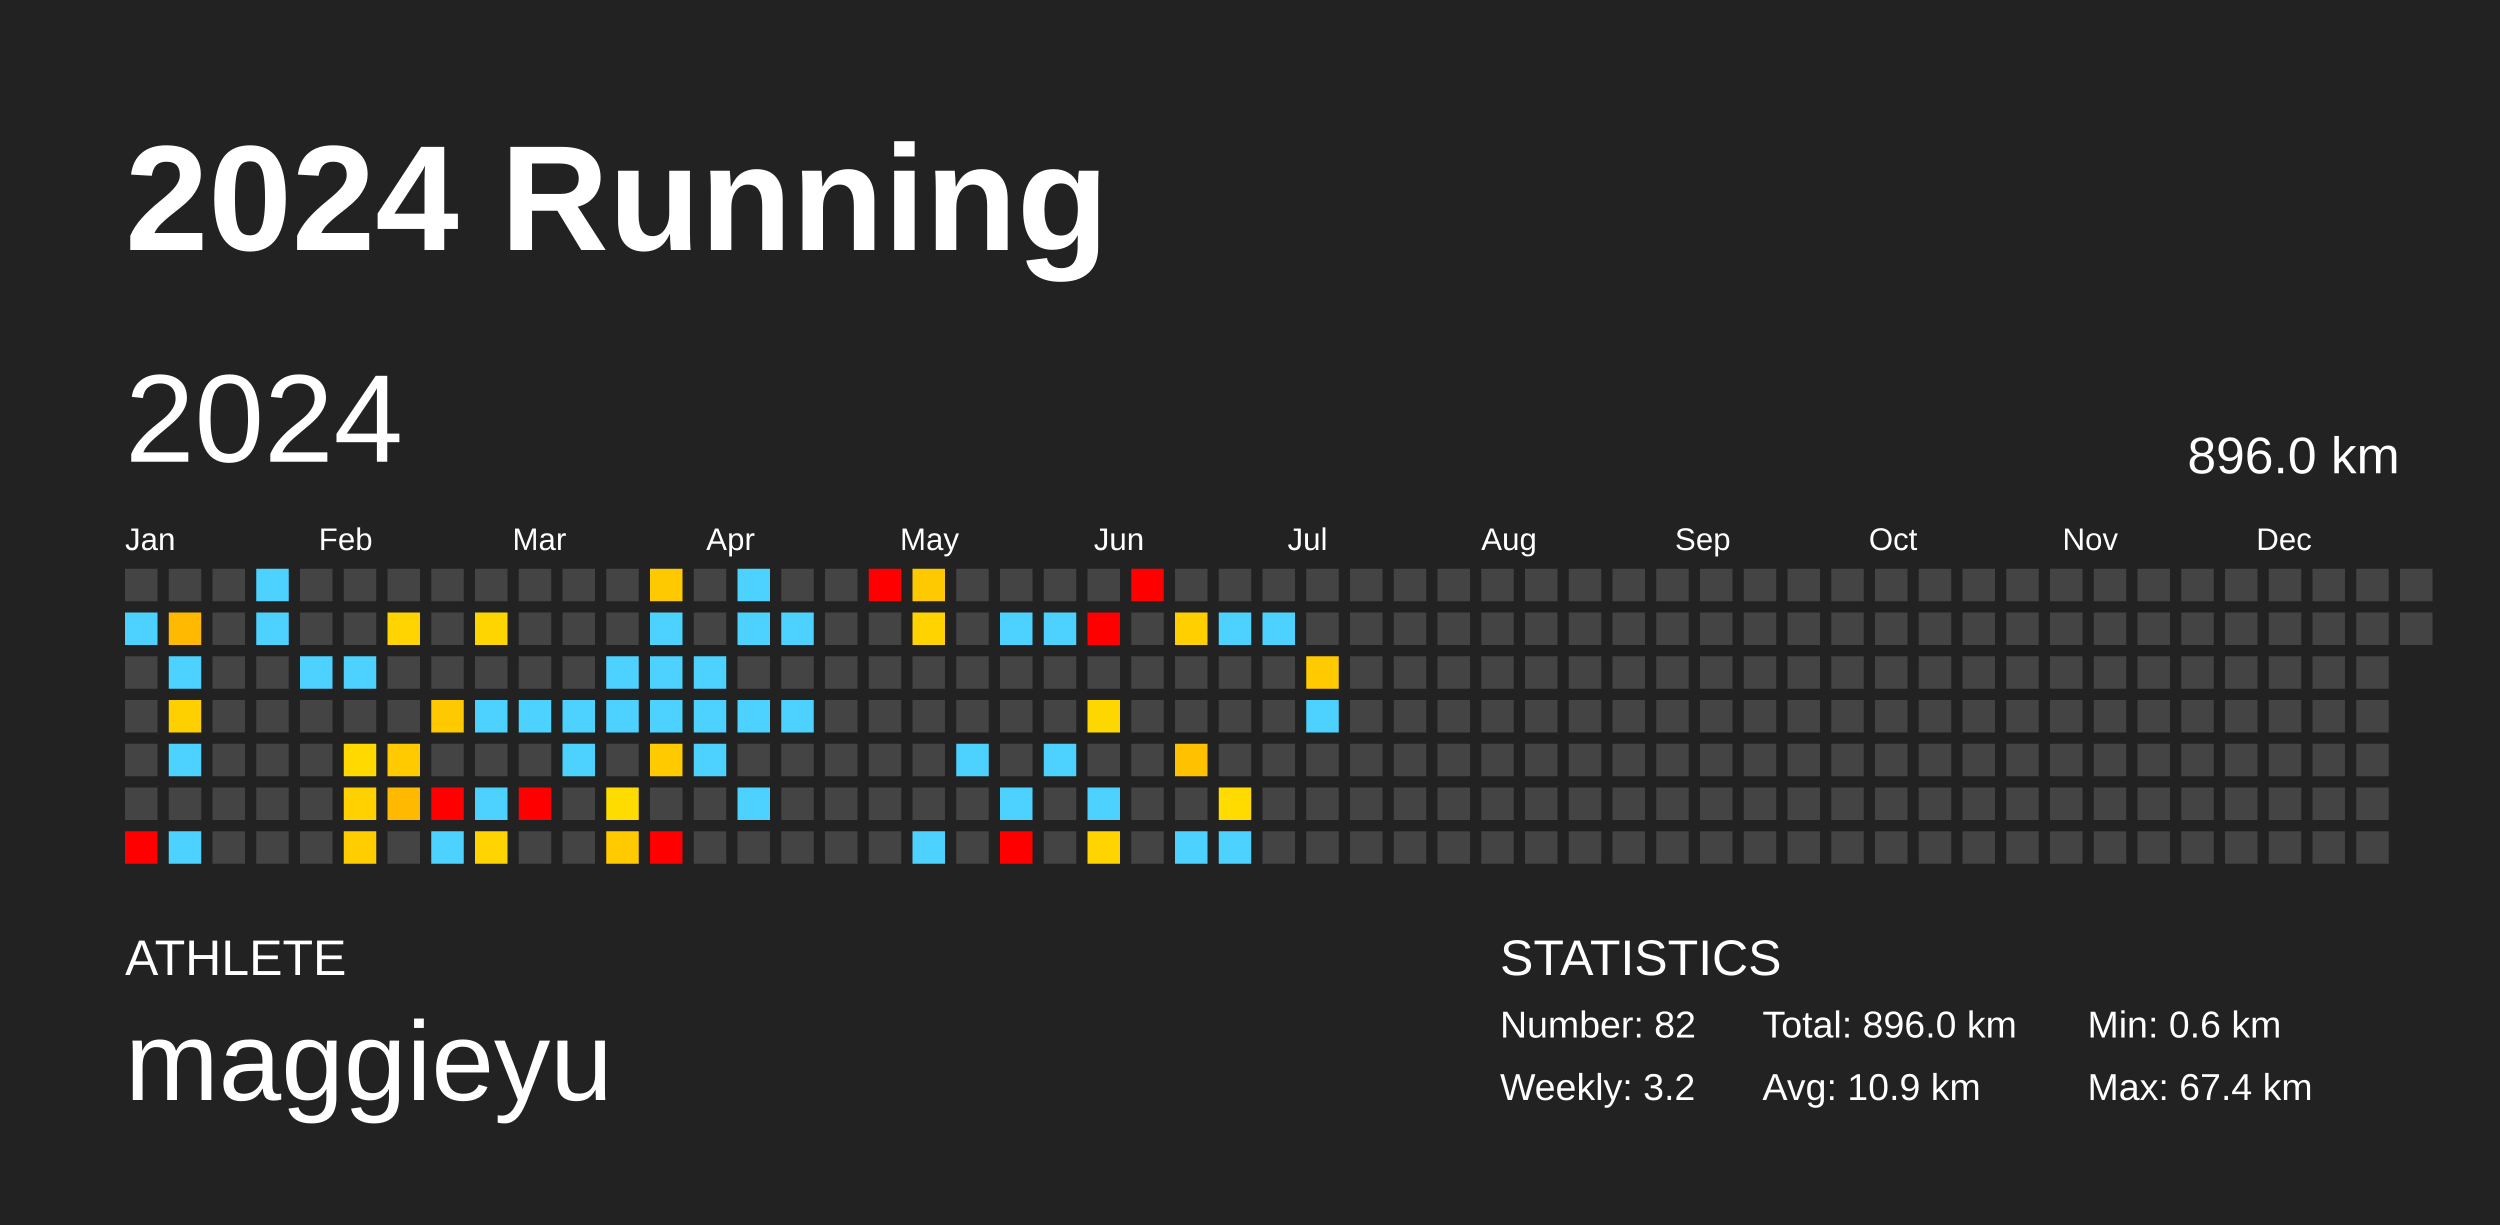
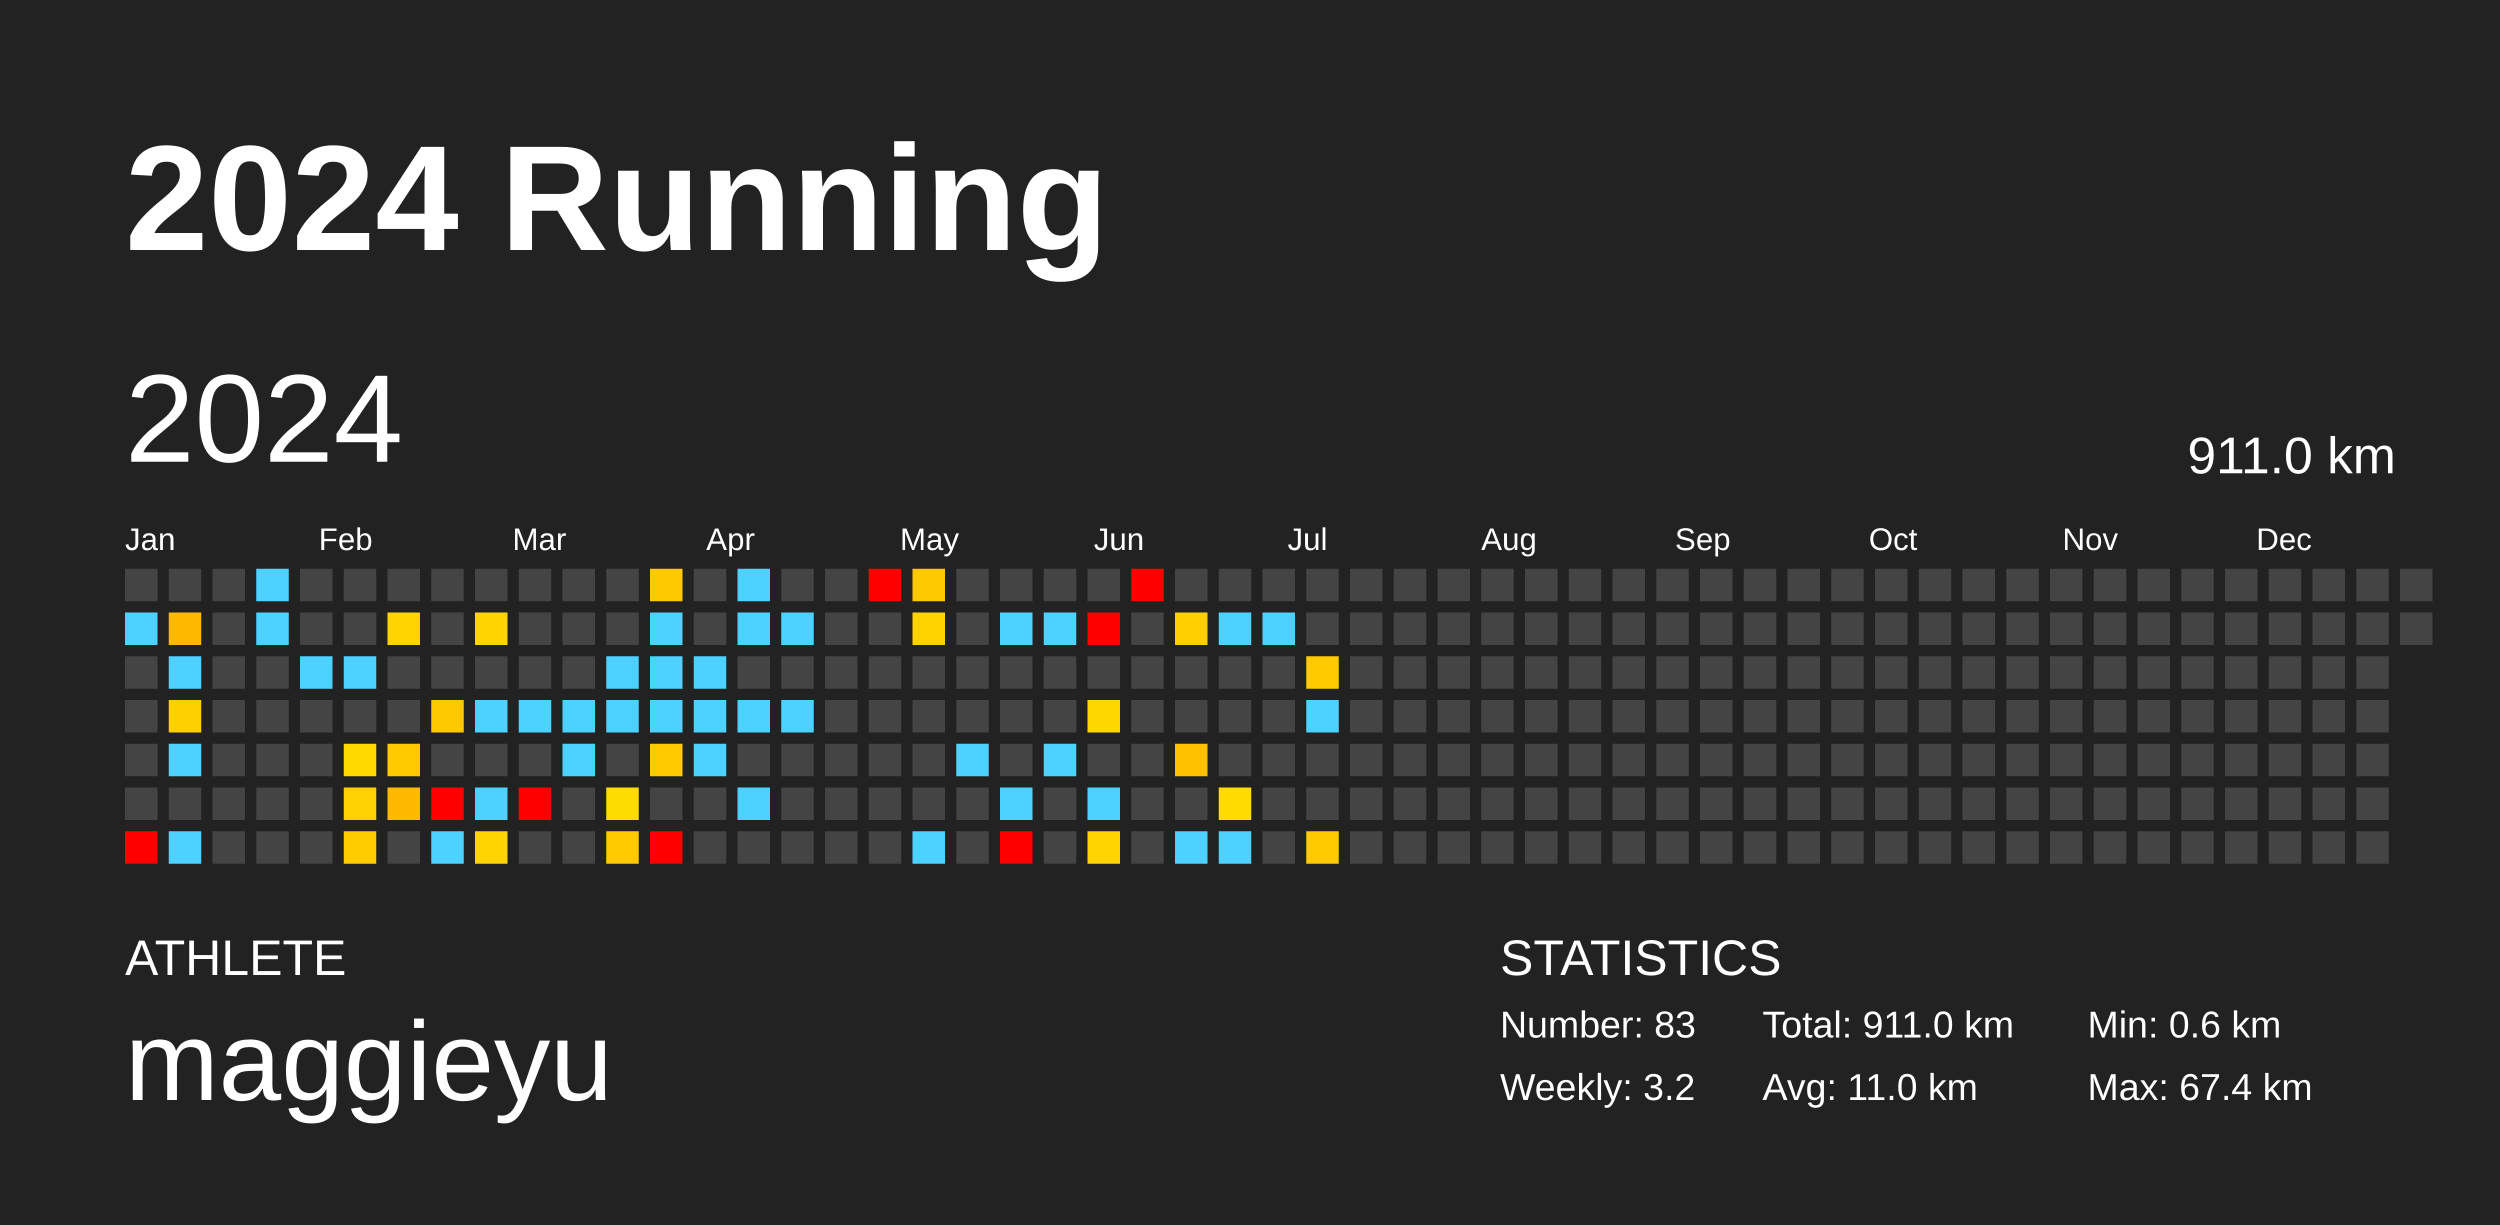
<svg xmlns="http://www.w3.org/2000/svg" baseProfile="full" height="98mm" version="1.1" viewBox="0,0,200,98" width="200mm">
  <defs />
  <rect fill="#222222" height="98" width="200" x="0" y="0" />
  <text fill="#FFFFFF" style="font-size:12px; font-family:Arial; font-weight:bold;" x="10" y="20">2024 Running</text>
  <text fill="#FFFFFF" style="font-size:4px; font-family:Arial" x="10" y="78">ATHLETE</text>
  <text fill="#FFFFFF" style="font-size:9px; font-family:Arial" x="10" y="88">maggieyu</text>
  <text fill="#FFFFFF" style="font-size:4px; font-family:Arial" x="120" y="78">STATISTICS</text>
-   <text fill="#FFFFFF" style="font-size:3px; font-family:Arial" x="120" y="83">Number: 82</text>
+   <text fill="#FFFFFF" style="font-size:3px; font-family:Arial" x="120" y="83">Number: 83</text>
  <text fill="#FFFFFF" style="font-size:3px; font-family:Arial" x="120" y="88">Weekly: 3.2</text>
-   <text fill="#FFFFFF" style="font-size:3px; font-family:Arial" x="141" y="83">Total: 896.0 km</text>
-   <text fill="#FFFFFF" style="font-size:3px; font-family:Arial" x="141" y="88">Avg: 10.9 km</text>
+   <text fill="#FFFFFF" style="font-size:3px; font-family:Arial" x="141" y="83">Total: 911.0 km</text>
+   <text fill="#FFFFFF" style="font-size:3px; font-family:Arial" x="141" y="88">Avg: 11.0 km</text>
  <text fill="#FFFFFF" style="font-size:3px; font-family:Arial" x="167" y="83">Min: 0.6 km</text>
  <text fill="#FFFFFF" style="font-size:3px; font-family:Arial" x="167" y="88">Max: 67.4 km</text>
  <text dominant-baseline="hanging" fill="#FFFFFF" style="font-size:10.0px; font-family:Arial;" x="10" y="30">2024</text>
-   <text dominant-baseline="hanging" fill="#FFFFFF" style="font-size:4.125px; font-family:Arial;" x="175" y="35">896.0 km</text>
+   <text dominant-baseline="hanging" fill="#FFFFFF" style="font-size:4.125px; font-family:Arial;" x="175" y="35">911.0 km</text>
  <text fill="#FFFFFF" style="font-size:2.5px; font-family:Arial" x="10.0" y="44">Jan</text>
  <text fill="#FFFFFF" style="font-size:2.5px; font-family:Arial" x="25.5" y="44">Feb</text>
  <text fill="#FFFFFF" style="font-size:2.5px; font-family:Arial" x="41.0" y="44">Mar</text>
  <text fill="#FFFFFF" style="font-size:2.5px; font-family:Arial" x="56.5" y="44">Apr</text>
  <text fill="#FFFFFF" style="font-size:2.5px; font-family:Arial" x="72.0" y="44">May</text>
  <text fill="#FFFFFF" style="font-size:2.5px; font-family:Arial" x="87.5" y="44">Jun</text>
  <text fill="#FFFFFF" style="font-size:2.5px; font-family:Arial" x="103.0" y="44">Jul</text>
  <text fill="#FFFFFF" style="font-size:2.5px; font-family:Arial" x="118.5" y="44">Aug</text>
  <text fill="#FFFFFF" style="font-size:2.5px; font-family:Arial" x="134.0" y="44">Sep</text>
  <text fill="#FFFFFF" style="font-size:2.5px; font-family:Arial" x="149.5" y="44">Oct</text>
  <text fill="#FFFFFF" style="font-size:2.5px; font-family:Arial" x="165.0" y="44">Nov</text>
  <text fill="#FFFFFF" style="font-size:2.5px; font-family:Arial" x="180.5" y="44">Dec</text>
  <rect fill="#444444" height="2.6" width="2.6" x="10.0" y="45.5" />
  <rect fill="#4dd2ff" height="2.6" width="2.6" x="10.0" y="49.0" />
  <rect fill="#444444" height="2.6" width="2.6" x="10.0" y="52.5" />
  <rect fill="#444444" height="2.6" width="2.6" x="10.0" y="56.0" />
  <rect fill="#444444" height="2.6" width="2.6" x="10.0" y="59.5" />
  <rect fill="#444444" height="2.6" width="2.6" x="10.0" y="63.0" />
  <rect fill="red" height="2.6" width="2.6" x="10.0" y="66.5" />
  <rect fill="#444444" height="2.6" width="2.6" x="13.5" y="45.5" />
  <rect fill="#ffb900" height="2.6" width="2.6" x="13.5" y="49.0" />
  <rect fill="#4dd2ff" height="2.6" width="2.6" x="13.5" y="52.5" />
  <rect fill="#ffd000" height="2.6" width="2.6" x="13.5" y="56.0" />
  <rect fill="#4dd2ff" height="2.6" width="2.6" x="13.5" y="59.5" />
  <rect fill="#444444" height="2.6" width="2.6" x="13.5" y="63.0" />
  <rect fill="#4dd2ff" height="2.6" width="2.6" x="13.5" y="66.5" />
  <rect fill="#444444" height="2.6" width="2.6" x="17.0" y="45.5" />
  <rect fill="#444444" height="2.6" width="2.6" x="17.0" y="49.0" />
  <rect fill="#444444" height="2.6" width="2.6" x="17.0" y="52.5" />
  <rect fill="#444444" height="2.6" width="2.6" x="17.0" y="56.0" />
  <rect fill="#444444" height="2.6" width="2.6" x="17.0" y="59.5" />
  <rect fill="#444444" height="2.6" width="2.6" x="17.0" y="63.0" />
  <rect fill="#444444" height="2.6" width="2.6" x="17.0" y="66.5" />
  <rect fill="#4dd2ff" height="2.6" width="2.6" x="20.5" y="45.5" />
  <rect fill="#4dd2ff" height="2.6" width="2.6" x="20.5" y="49.0" />
  <rect fill="#444444" height="2.6" width="2.6" x="20.5" y="52.5" />
  <rect fill="#444444" height="2.6" width="2.6" x="20.5" y="56.0" />
  <rect fill="#444444" height="2.6" width="2.6" x="20.5" y="59.5" />
  <rect fill="#444444" height="2.6" width="2.6" x="20.5" y="63.0" />
  <rect fill="#444444" height="2.6" width="2.6" x="20.5" y="66.5" />
  <rect fill="#444444" height="2.6" width="2.6" x="24.0" y="45.5" />
  <rect fill="#444444" height="2.6" width="2.6" x="24.0" y="49.0" />
  <rect fill="#4dd2ff" height="2.6" width="2.6" x="24.0" y="52.5" />
  <rect fill="#444444" height="2.6" width="2.6" x="24.0" y="56.0" />
  <rect fill="#444444" height="2.6" width="2.6" x="24.0" y="59.5" />
  <rect fill="#444444" height="2.6" width="2.6" x="24.0" y="63.0" />
  <rect fill="#444444" height="2.6" width="2.6" x="24.0" y="66.5" />
  <rect fill="#444444" height="2.6" width="2.6" x="27.5" y="45.5" />
  <rect fill="#444444" height="2.6" width="2.6" x="27.5" y="49.0" />
  <rect fill="#4dd2ff" height="2.6" width="2.6" x="27.5" y="52.5" />
  <rect fill="#444444" height="2.6" width="2.6" x="27.5" y="56.0" />
  <rect fill="#ffd900" height="2.6" width="2.6" x="27.5" y="59.5" />
  <rect fill="#ffd100" height="2.6" width="2.6" x="27.5" y="63.0" />
  <rect fill="#ffcd00" height="2.6" width="2.6" x="27.5" y="66.5" />
  <rect fill="#444444" height="2.6" width="2.6" x="31.0" y="45.5" />
  <rect fill="#ffd400" height="2.6" width="2.6" x="31.0" y="49.0" />
  <rect fill="#444444" height="2.6" width="2.6" x="31.0" y="52.5" />
  <rect fill="#444444" height="2.6" width="2.6" x="31.0" y="56.0" />
  <rect fill="#ffca00" height="2.6" width="2.6" x="31.0" y="59.5" />
  <rect fill="#ffba00" height="2.6" width="2.6" x="31.0" y="63.0" />
  <rect fill="#444444" height="2.6" width="2.6" x="31.0" y="66.5" />
  <rect fill="#444444" height="2.6" width="2.6" x="34.5" y="45.5" />
  <rect fill="#444444" height="2.6" width="2.6" x="34.5" y="49.0" />
  <rect fill="#444444" height="2.6" width="2.6" x="34.5" y="52.5" />
  <rect fill="#ffc900" height="2.6" width="2.6" x="34.5" y="56.0" />
  <rect fill="#444444" height="2.6" width="2.6" x="34.5" y="59.5" />
  <rect fill="red" height="2.6" width="2.6" x="34.5" y="63.0" />
  <rect fill="#4dd2ff" height="2.6" width="2.6" x="34.5" y="66.5" />
  <rect fill="#444444" height="2.6" width="2.6" x="38.0" y="45.5" />
  <rect fill="#ffd500" height="2.6" width="2.6" x="38.0" y="49.0" />
  <rect fill="#444444" height="2.6" width="2.6" x="38.0" y="52.5" />
  <rect fill="#4dd2ff" height="2.6" width="2.6" x="38.0" y="56.0" />
  <rect fill="#444444" height="2.6" width="2.6" x="38.0" y="59.5" />
  <rect fill="#4dd2ff" height="2.6" width="2.6" x="38.0" y="63.0" />
  <rect fill="#ffd400" height="2.6" width="2.6" x="38.0" y="66.5" />
  <rect fill="#444444" height="2.6" width="2.6" x="41.5" y="45.5" />
  <rect fill="#444444" height="2.6" width="2.6" x="41.5" y="49.0" />
  <rect fill="#444444" height="2.6" width="2.6" x="41.5" y="52.5" />
  <rect fill="#4dd2ff" height="2.6" width="2.6" x="41.5" y="56.0" />
  <rect fill="#444444" height="2.6" width="2.6" x="41.5" y="59.5" />
  <rect fill="red" height="2.6" width="2.6" x="41.5" y="63.0" />
  <rect fill="#444444" height="2.6" width="2.6" x="41.5" y="66.5" />
  <rect fill="#444444" height="2.6" width="2.6" x="45.0" y="45.5" />
  <rect fill="#444444" height="2.6" width="2.6" x="45.0" y="49.0" />
  <rect fill="#444444" height="2.6" width="2.6" x="45.0" y="52.5" />
  <rect fill="#4dd2ff" height="2.6" width="2.6" x="45.0" y="56.0" />
  <rect fill="#4dd2ff" height="2.6" width="2.6" x="45.0" y="59.5" />
  <rect fill="#444444" height="2.6" width="2.6" x="45.0" y="63.0" />
  <rect fill="#444444" height="2.6" width="2.6" x="45.0" y="66.5" />
  <rect fill="#444444" height="2.6" width="2.6" x="48.5" y="45.5" />
  <rect fill="#444444" height="2.6" width="2.6" x="48.5" y="49.0" />
  <rect fill="#4dd2ff" height="2.6" width="2.6" x="48.5" y="52.5" />
  <rect fill="#4dd2ff" height="2.6" width="2.6" x="48.5" y="56.0" />
  <rect fill="#444444" height="2.6" width="2.6" x="48.5" y="59.5" />
  <rect fill="#ffdc00" height="2.6" width="2.6" x="48.5" y="63.0" />
  <rect fill="#ffcb00" height="2.6" width="2.6" x="48.5" y="66.5" />
  <rect fill="#ffc900" height="2.6" width="2.6" x="52.0" y="45.5" />
  <rect fill="#4dd2ff" height="2.6" width="2.6" x="52.0" y="49.0" />
  <rect fill="#4dd2ff" height="2.6" width="2.6" x="52.0" y="52.5" />
  <rect fill="#4dd2ff" height="2.6" width="2.6" x="52.0" y="56.0" />
  <rect fill="#ffcb00" height="2.6" width="2.6" x="52.0" y="59.5" />
  <rect fill="#444444" height="2.6" width="2.6" x="52.0" y="63.0" />
  <rect fill="red" height="2.6" width="2.6" x="52.0" y="66.5" />
  <rect fill="#444444" height="2.6" width="2.6" x="55.5" y="45.5" />
  <rect fill="#444444" height="2.6" width="2.6" x="55.5" y="49.0" />
  <rect fill="#4dd2ff" height="2.6" width="2.6" x="55.5" y="52.5" />
  <rect fill="#4dd2ff" height="2.6" width="2.6" x="55.5" y="56.0" />
  <rect fill="#4dd2ff" height="2.6" width="2.6" x="55.5" y="59.5" />
  <rect fill="#444444" height="2.6" width="2.6" x="55.5" y="63.0" />
  <rect fill="#444444" height="2.6" width="2.6" x="55.5" y="66.5" />
  <rect fill="#4dd2ff" height="2.6" width="2.6" x="59.0" y="45.5" />
  <rect fill="#4dd2ff" height="2.6" width="2.6" x="59.0" y="49.0" />
  <rect fill="#444444" height="2.6" width="2.6" x="59.0" y="52.5" />
  <rect fill="#4dd2ff" height="2.6" width="2.6" x="59.0" y="56.0" />
  <rect fill="#444444" height="2.6" width="2.6" x="59.0" y="59.5" />
  <rect fill="#4dd2ff" height="2.6" width="2.6" x="59.0" y="63.0" />
  <rect fill="#444444" height="2.6" width="2.6" x="59.0" y="66.5" />
  <rect fill="#444444" height="2.6" width="2.6" x="62.5" y="45.5" />
  <rect fill="#4dd2ff" height="2.6" width="2.6" x="62.5" y="49.0" />
  <rect fill="#444444" height="2.6" width="2.6" x="62.5" y="52.5" />
  <rect fill="#4dd2ff" height="2.6" width="2.6" x="62.5" y="56.0" />
  <rect fill="#444444" height="2.6" width="2.6" x="62.5" y="59.5" />
  <rect fill="#444444" height="2.6" width="2.6" x="62.5" y="63.0" />
  <rect fill="#444444" height="2.6" width="2.6" x="62.5" y="66.5" />
  <rect fill="#444444" height="2.6" width="2.6" x="66.0" y="45.5" />
  <rect fill="#444444" height="2.6" width="2.6" x="66.0" y="49.0" />
  <rect fill="#444444" height="2.6" width="2.6" x="66.0" y="52.5" />
  <rect fill="#444444" height="2.6" width="2.6" x="66.0" y="56.0" />
  <rect fill="#444444" height="2.6" width="2.6" x="66.0" y="59.5" />
  <rect fill="#444444" height="2.6" width="2.6" x="66.0" y="63.0" />
  <rect fill="#444444" height="2.6" width="2.6" x="66.0" y="66.5" />
  <rect fill="red" height="2.6" width="2.6" x="69.5" y="45.5" />
  <rect fill="#444444" height="2.6" width="2.6" x="69.5" y="49.0" />
  <rect fill="#444444" height="2.6" width="2.6" x="69.5" y="52.5" />
  <rect fill="#444444" height="2.6" width="2.6" x="69.5" y="56.0" />
  <rect fill="#444444" height="2.6" width="2.6" x="69.5" y="59.5" />
  <rect fill="#444444" height="2.6" width="2.6" x="69.5" y="63.0" />
  <rect fill="#444444" height="2.6" width="2.6" x="69.5" y="66.5" />
  <rect fill="#ffc900" height="2.6" width="2.6" x="73.0" y="45.5" />
  <rect fill="#ffd300" height="2.6" width="2.6" x="73.0" y="49.0" />
  <rect fill="#444444" height="2.6" width="2.6" x="73.0" y="52.5" />
  <rect fill="#444444" height="2.6" width="2.6" x="73.0" y="56.0" />
  <rect fill="#444444" height="2.6" width="2.6" x="73.0" y="59.5" />
  <rect fill="#444444" height="2.6" width="2.6" x="73.0" y="63.0" />
  <rect fill="#4dd2ff" height="2.6" width="2.6" x="73.0" y="66.5" />
  <rect fill="#444444" height="2.6" width="2.6" x="76.5" y="45.5" />
  <rect fill="#444444" height="2.6" width="2.6" x="76.5" y="49.0" />
  <rect fill="#444444" height="2.6" width="2.6" x="76.5" y="52.5" />
  <rect fill="#444444" height="2.6" width="2.6" x="76.5" y="56.0" />
  <rect fill="#4dd2ff" height="2.6" width="2.6" x="76.5" y="59.5" />
  <rect fill="#444444" height="2.6" width="2.6" x="76.5" y="63.0" />
  <rect fill="#444444" height="2.6" width="2.6" x="76.5" y="66.5" />
  <rect fill="#444444" height="2.6" width="2.6" x="80.0" y="45.5" />
  <rect fill="#4dd2ff" height="2.6" width="2.6" x="80.0" y="49.0" />
  <rect fill="#444444" height="2.6" width="2.6" x="80.0" y="52.5" />
  <rect fill="#444444" height="2.6" width="2.6" x="80.0" y="56.0" />
  <rect fill="#444444" height="2.6" width="2.6" x="80.0" y="59.5" />
  <rect fill="#4dd2ff" height="2.6" width="2.6" x="80.0" y="63.0" />
  <rect fill="red" height="2.6" width="2.6" x="80.0" y="66.5" />
  <rect fill="#444444" height="2.6" width="2.6" x="83.5" y="45.5" />
  <rect fill="#4dd2ff" height="2.6" width="2.6" x="83.5" y="49.0" />
  <rect fill="#444444" height="2.6" width="2.6" x="83.5" y="52.5" />
  <rect fill="#444444" height="2.6" width="2.6" x="83.5" y="56.0" />
  <rect fill="#4dd2ff" height="2.6" width="2.6" x="83.5" y="59.5" />
  <rect fill="#444444" height="2.6" width="2.6" x="83.5" y="63.0" />
  <rect fill="#444444" height="2.6" width="2.6" x="83.5" y="66.5" />
  <rect fill="#444444" height="2.6" width="2.6" x="87.0" y="45.5" />
  <rect fill="red" height="2.6" width="2.6" x="87.0" y="49.0" />
  <rect fill="#444444" height="2.6" width="2.6" x="87.0" y="52.5" />
  <rect fill="#ffd700" height="2.6" width="2.6" x="87.0" y="56.0" />
  <rect fill="#444444" height="2.6" width="2.6" x="87.0" y="59.5" />
  <rect fill="#4dd2ff" height="2.6" width="2.6" x="87.0" y="63.0" />
  <rect fill="#ffd400" height="2.6" width="2.6" x="87.0" y="66.5" />
  <rect fill="red" height="2.6" width="2.6" x="90.5" y="45.5" />
  <rect fill="#444444" height="2.6" width="2.6" x="90.5" y="49.0" />
  <rect fill="#444444" height="2.6" width="2.6" x="90.5" y="52.5" />
  <rect fill="#444444" height="2.6" width="2.6" x="90.5" y="56.0" />
  <rect fill="#444444" height="2.6" width="2.6" x="90.5" y="59.5" />
  <rect fill="#444444" height="2.6" width="2.6" x="90.5" y="63.0" />
  <rect fill="#444444" height="2.6" width="2.6" x="90.5" y="66.5" />
  <rect fill="#444444" height="2.6" width="2.6" x="94.0" y="45.5" />
  <rect fill="#ffcf00" height="2.6" width="2.6" x="94.0" y="49.0" />
  <rect fill="#444444" height="2.6" width="2.6" x="94.0" y="52.5" />
  <rect fill="#444444" height="2.6" width="2.6" x="94.0" y="56.0" />
  <rect fill="#ffc100" height="2.6" width="2.6" x="94.0" y="59.5" />
  <rect fill="#444444" height="2.6" width="2.6" x="94.0" y="63.0" />
  <rect fill="#4dd2ff" height="2.6" width="2.6" x="94.0" y="66.5" />
  <rect fill="#444444" height="2.6" width="2.6" x="97.5" y="45.5" />
  <rect fill="#4dd2ff" height="2.6" width="2.6" x="97.5" y="49.0" />
  <rect fill="#444444" height="2.6" width="2.6" x="97.5" y="52.5" />
  <rect fill="#444444" height="2.6" width="2.6" x="97.5" y="56.0" />
  <rect fill="#444444" height="2.6" width="2.6" x="97.5" y="59.5" />
  <rect fill="#ffdb00" height="2.6" width="2.6" x="97.5" y="63.0" />
  <rect fill="#4dd2ff" height="2.6" width="2.6" x="97.5" y="66.5" />
  <rect fill="#444444" height="2.6" width="2.6" x="101.0" y="45.5" />
  <rect fill="#4dd2ff" height="2.6" width="2.6" x="101.0" y="49.0" />
  <rect fill="#444444" height="2.6" width="2.6" x="101.0" y="52.5" />
  <rect fill="#444444" height="2.6" width="2.6" x="101.0" y="56.0" />
  <rect fill="#444444" height="2.6" width="2.6" x="101.0" y="59.5" />
  <rect fill="#444444" height="2.6" width="2.6" x="101.0" y="63.0" />
  <rect fill="#444444" height="2.6" width="2.6" x="101.0" y="66.5" />
  <rect fill="#444444" height="2.6" width="2.6" x="104.5" y="45.5" />
  <rect fill="#444444" height="2.6" width="2.6" x="104.5" y="49.0" />
  <rect fill="#ffca00" height="2.6" width="2.6" x="104.5" y="52.5" />
  <rect fill="#4dd2ff" height="2.6" width="2.6" x="104.5" y="56.0" />
  <rect fill="#444444" height="2.6" width="2.6" x="104.5" y="59.5" />
  <rect fill="#444444" height="2.6" width="2.6" x="104.5" y="63.0" />
-   <rect fill="#444444" height="2.6" width="2.6" x="104.5" y="66.5" />
+   <rect fill="#ffca00" height="2.6" width="2.6" x="104.5" y="66.5" />
  <rect fill="#444444" height="2.6" width="2.6" x="108.0" y="45.5" />
  <rect fill="#444444" height="2.6" width="2.6" x="108.0" y="49.0" />
  <rect fill="#444444" height="2.6" width="2.6" x="108.0" y="52.5" />
  <rect fill="#444444" height="2.6" width="2.6" x="108.0" y="56.0" />
  <rect fill="#444444" height="2.6" width="2.6" x="108.0" y="59.5" />
  <rect fill="#444444" height="2.6" width="2.6" x="108.0" y="63.0" />
  <rect fill="#444444" height="2.6" width="2.6" x="108.0" y="66.5" />
  <rect fill="#444444" height="2.6" width="2.6" x="111.5" y="45.5" />
  <rect fill="#444444" height="2.6" width="2.6" x="111.5" y="49.0" />
  <rect fill="#444444" height="2.6" width="2.6" x="111.5" y="52.5" />
  <rect fill="#444444" height="2.6" width="2.6" x="111.5" y="56.0" />
  <rect fill="#444444" height="2.6" width="2.6" x="111.5" y="59.5" />
  <rect fill="#444444" height="2.6" width="2.6" x="111.5" y="63.0" />
  <rect fill="#444444" height="2.6" width="2.6" x="111.5" y="66.5" />
  <rect fill="#444444" height="2.6" width="2.6" x="115.0" y="45.5" />
  <rect fill="#444444" height="2.6" width="2.6" x="115.0" y="49.0" />
  <rect fill="#444444" height="2.6" width="2.6" x="115.0" y="52.5" />
  <rect fill="#444444" height="2.6" width="2.6" x="115.0" y="56.0" />
  <rect fill="#444444" height="2.6" width="2.6" x="115.0" y="59.5" />
  <rect fill="#444444" height="2.6" width="2.6" x="115.0" y="63.0" />
  <rect fill="#444444" height="2.6" width="2.6" x="115.0" y="66.5" />
  <rect fill="#444444" height="2.6" width="2.6" x="118.5" y="45.5" />
  <rect fill="#444444" height="2.6" width="2.6" x="118.5" y="49.0" />
  <rect fill="#444444" height="2.6" width="2.6" x="118.5" y="52.5" />
  <rect fill="#444444" height="2.6" width="2.6" x="118.5" y="56.0" />
  <rect fill="#444444" height="2.6" width="2.6" x="118.5" y="59.5" />
  <rect fill="#444444" height="2.6" width="2.6" x="118.5" y="63.0" />
  <rect fill="#444444" height="2.6" width="2.6" x="118.5" y="66.5" />
  <rect fill="#444444" height="2.6" width="2.6" x="122.0" y="45.5" />
  <rect fill="#444444" height="2.6" width="2.6" x="122.0" y="49.0" />
  <rect fill="#444444" height="2.6" width="2.6" x="122.0" y="52.5" />
  <rect fill="#444444" height="2.6" width="2.6" x="122.0" y="56.0" />
  <rect fill="#444444" height="2.6" width="2.6" x="122.0" y="59.5" />
  <rect fill="#444444" height="2.6" width="2.6" x="122.0" y="63.0" />
  <rect fill="#444444" height="2.6" width="2.6" x="122.0" y="66.5" />
  <rect fill="#444444" height="2.6" width="2.6" x="125.5" y="45.5" />
  <rect fill="#444444" height="2.6" width="2.6" x="125.5" y="49.0" />
  <rect fill="#444444" height="2.6" width="2.6" x="125.5" y="52.5" />
  <rect fill="#444444" height="2.6" width="2.6" x="125.5" y="56.0" />
  <rect fill="#444444" height="2.6" width="2.6" x="125.5" y="59.5" />
  <rect fill="#444444" height="2.6" width="2.6" x="125.5" y="63.0" />
  <rect fill="#444444" height="2.6" width="2.6" x="125.5" y="66.5" />
  <rect fill="#444444" height="2.6" width="2.6" x="129.0" y="45.5" />
  <rect fill="#444444" height="2.6" width="2.6" x="129.0" y="49.0" />
  <rect fill="#444444" height="2.6" width="2.6" x="129.0" y="52.5" />
  <rect fill="#444444" height="2.6" width="2.6" x="129.0" y="56.0" />
  <rect fill="#444444" height="2.6" width="2.6" x="129.0" y="59.5" />
  <rect fill="#444444" height="2.6" width="2.6" x="129.0" y="63.0" />
  <rect fill="#444444" height="2.6" width="2.6" x="129.0" y="66.5" />
  <rect fill="#444444" height="2.6" width="2.6" x="132.5" y="45.5" />
  <rect fill="#444444" height="2.6" width="2.6" x="132.5" y="49.0" />
  <rect fill="#444444" height="2.6" width="2.6" x="132.5" y="52.5" />
  <rect fill="#444444" height="2.6" width="2.6" x="132.5" y="56.0" />
  <rect fill="#444444" height="2.6" width="2.6" x="132.5" y="59.5" />
  <rect fill="#444444" height="2.6" width="2.6" x="132.5" y="63.0" />
  <rect fill="#444444" height="2.6" width="2.6" x="132.5" y="66.5" />
  <rect fill="#444444" height="2.6" width="2.6" x="136.0" y="45.5" />
  <rect fill="#444444" height="2.6" width="2.6" x="136.0" y="49.0" />
  <rect fill="#444444" height="2.6" width="2.6" x="136.0" y="52.5" />
  <rect fill="#444444" height="2.6" width="2.6" x="136.0" y="56.0" />
  <rect fill="#444444" height="2.6" width="2.6" x="136.0" y="59.5" />
  <rect fill="#444444" height="2.6" width="2.6" x="136.0" y="63.0" />
  <rect fill="#444444" height="2.6" width="2.6" x="136.0" y="66.5" />
  <rect fill="#444444" height="2.6" width="2.6" x="139.5" y="45.5" />
  <rect fill="#444444" height="2.6" width="2.6" x="139.5" y="49.0" />
  <rect fill="#444444" height="2.6" width="2.6" x="139.5" y="52.5" />
  <rect fill="#444444" height="2.6" width="2.6" x="139.5" y="56.0" />
  <rect fill="#444444" height="2.6" width="2.6" x="139.5" y="59.5" />
  <rect fill="#444444" height="2.6" width="2.6" x="139.5" y="63.0" />
  <rect fill="#444444" height="2.6" width="2.6" x="139.5" y="66.5" />
  <rect fill="#444444" height="2.6" width="2.6" x="143.0" y="45.5" />
  <rect fill="#444444" height="2.6" width="2.6" x="143.0" y="49.0" />
  <rect fill="#444444" height="2.6" width="2.6" x="143.0" y="52.5" />
  <rect fill="#444444" height="2.6" width="2.6" x="143.0" y="56.0" />
  <rect fill="#444444" height="2.6" width="2.6" x="143.0" y="59.5" />
  <rect fill="#444444" height="2.6" width="2.6" x="143.0" y="63.0" />
  <rect fill="#444444" height="2.6" width="2.6" x="143.0" y="66.5" />
  <rect fill="#444444" height="2.6" width="2.6" x="146.5" y="45.5" />
  <rect fill="#444444" height="2.6" width="2.6" x="146.5" y="49.0" />
  <rect fill="#444444" height="2.6" width="2.6" x="146.5" y="52.5" />
  <rect fill="#444444" height="2.6" width="2.6" x="146.5" y="56.0" />
  <rect fill="#444444" height="2.6" width="2.6" x="146.5" y="59.5" />
  <rect fill="#444444" height="2.6" width="2.6" x="146.5" y="63.0" />
  <rect fill="#444444" height="2.6" width="2.6" x="146.5" y="66.5" />
  <rect fill="#444444" height="2.6" width="2.6" x="150.0" y="45.5" />
  <rect fill="#444444" height="2.6" width="2.6" x="150.0" y="49.0" />
  <rect fill="#444444" height="2.6" width="2.6" x="150.0" y="52.5" />
  <rect fill="#444444" height="2.6" width="2.6" x="150.0" y="56.0" />
  <rect fill="#444444" height="2.6" width="2.6" x="150.0" y="59.5" />
  <rect fill="#444444" height="2.6" width="2.6" x="150.0" y="63.0" />
  <rect fill="#444444" height="2.6" width="2.6" x="150.0" y="66.5" />
  <rect fill="#444444" height="2.6" width="2.6" x="153.5" y="45.5" />
  <rect fill="#444444" height="2.6" width="2.6" x="153.5" y="49.0" />
  <rect fill="#444444" height="2.6" width="2.6" x="153.5" y="52.5" />
  <rect fill="#444444" height="2.6" width="2.6" x="153.5" y="56.0" />
  <rect fill="#444444" height="2.6" width="2.6" x="153.5" y="59.5" />
  <rect fill="#444444" height="2.6" width="2.6" x="153.5" y="63.0" />
  <rect fill="#444444" height="2.6" width="2.6" x="153.5" y="66.5" />
  <rect fill="#444444" height="2.6" width="2.6" x="157.0" y="45.5" />
  <rect fill="#444444" height="2.6" width="2.6" x="157.0" y="49.0" />
  <rect fill="#444444" height="2.6" width="2.6" x="157.0" y="52.5" />
  <rect fill="#444444" height="2.6" width="2.6" x="157.0" y="56.0" />
  <rect fill="#444444" height="2.6" width="2.6" x="157.0" y="59.5" />
  <rect fill="#444444" height="2.6" width="2.6" x="157.0" y="63.0" />
  <rect fill="#444444" height="2.6" width="2.6" x="157.0" y="66.5" />
  <rect fill="#444444" height="2.6" width="2.6" x="160.5" y="45.5" />
  <rect fill="#444444" height="2.6" width="2.6" x="160.5" y="49.0" />
  <rect fill="#444444" height="2.6" width="2.6" x="160.5" y="52.5" />
  <rect fill="#444444" height="2.6" width="2.6" x="160.5" y="56.0" />
  <rect fill="#444444" height="2.6" width="2.6" x="160.5" y="59.5" />
  <rect fill="#444444" height="2.6" width="2.6" x="160.5" y="63.0" />
  <rect fill="#444444" height="2.6" width="2.6" x="160.5" y="66.5" />
  <rect fill="#444444" height="2.6" width="2.6" x="164.0" y="45.5" />
  <rect fill="#444444" height="2.6" width="2.6" x="164.0" y="49.0" />
  <rect fill="#444444" height="2.6" width="2.6" x="164.0" y="52.5" />
  <rect fill="#444444" height="2.6" width="2.6" x="164.0" y="56.0" />
  <rect fill="#444444" height="2.6" width="2.6" x="164.0" y="59.5" />
  <rect fill="#444444" height="2.6" width="2.6" x="164.0" y="63.0" />
  <rect fill="#444444" height="2.6" width="2.6" x="164.0" y="66.5" />
  <rect fill="#444444" height="2.6" width="2.6" x="167.5" y="45.5" />
  <rect fill="#444444" height="2.6" width="2.6" x="167.5" y="49.0" />
  <rect fill="#444444" height="2.6" width="2.6" x="167.5" y="52.5" />
  <rect fill="#444444" height="2.6" width="2.6" x="167.5" y="56.0" />
  <rect fill="#444444" height="2.6" width="2.6" x="167.5" y="59.5" />
  <rect fill="#444444" height="2.6" width="2.6" x="167.5" y="63.0" />
  <rect fill="#444444" height="2.6" width="2.6" x="167.5" y="66.5" />
  <rect fill="#444444" height="2.6" width="2.6" x="171.0" y="45.5" />
  <rect fill="#444444" height="2.6" width="2.6" x="171.0" y="49.0" />
  <rect fill="#444444" height="2.6" width="2.6" x="171.0" y="52.5" />
  <rect fill="#444444" height="2.6" width="2.6" x="171.0" y="56.0" />
  <rect fill="#444444" height="2.6" width="2.6" x="171.0" y="59.5" />
  <rect fill="#444444" height="2.6" width="2.6" x="171.0" y="63.0" />
  <rect fill="#444444" height="2.6" width="2.6" x="171.0" y="66.5" />
  <rect fill="#444444" height="2.6" width="2.6" x="174.5" y="45.5" />
  <rect fill="#444444" height="2.6" width="2.6" x="174.5" y="49.0" />
  <rect fill="#444444" height="2.6" width="2.6" x="174.5" y="52.5" />
  <rect fill="#444444" height="2.6" width="2.6" x="174.5" y="56.0" />
  <rect fill="#444444" height="2.6" width="2.6" x="174.5" y="59.5" />
  <rect fill="#444444" height="2.6" width="2.6" x="174.5" y="63.0" />
  <rect fill="#444444" height="2.6" width="2.6" x="174.5" y="66.5" />
  <rect fill="#444444" height="2.6" width="2.6" x="178.0" y="45.5" />
  <rect fill="#444444" height="2.6" width="2.6" x="178.0" y="49.0" />
  <rect fill="#444444" height="2.6" width="2.6" x="178.0" y="52.5" />
  <rect fill="#444444" height="2.6" width="2.6" x="178.0" y="56.0" />
  <rect fill="#444444" height="2.6" width="2.6" x="178.0" y="59.5" />
  <rect fill="#444444" height="2.6" width="2.6" x="178.0" y="63.0" />
  <rect fill="#444444" height="2.6" width="2.6" x="178.0" y="66.5" />
  <rect fill="#444444" height="2.6" width="2.6" x="181.5" y="45.5" />
  <rect fill="#444444" height="2.6" width="2.6" x="181.5" y="49.0" />
  <rect fill="#444444" height="2.6" width="2.6" x="181.5" y="52.5" />
  <rect fill="#444444" height="2.6" width="2.6" x="181.5" y="56.0" />
  <rect fill="#444444" height="2.6" width="2.6" x="181.5" y="59.5" />
  <rect fill="#444444" height="2.6" width="2.6" x="181.5" y="63.0" />
  <rect fill="#444444" height="2.6" width="2.6" x="181.5" y="66.5" />
  <rect fill="#444444" height="2.6" width="2.6" x="185.0" y="45.5" />
  <rect fill="#444444" height="2.6" width="2.6" x="185.0" y="49.0" />
  <rect fill="#444444" height="2.6" width="2.6" x="185.0" y="52.5" />
  <rect fill="#444444" height="2.6" width="2.6" x="185.0" y="56.0" />
  <rect fill="#444444" height="2.6" width="2.6" x="185.0" y="59.5" />
  <rect fill="#444444" height="2.6" width="2.6" x="185.0" y="63.0" />
  <rect fill="#444444" height="2.6" width="2.6" x="185.0" y="66.5" />
  <rect fill="#444444" height="2.6" width="2.6" x="188.5" y="45.5" />
  <rect fill="#444444" height="2.6" width="2.6" x="188.5" y="49.0" />
  <rect fill="#444444" height="2.6" width="2.6" x="188.5" y="52.5" />
  <rect fill="#444444" height="2.6" width="2.6" x="188.5" y="56.0" />
  <rect fill="#444444" height="2.6" width="2.6" x="188.5" y="59.5" />
  <rect fill="#444444" height="2.6" width="2.6" x="188.5" y="63.0" />
  <rect fill="#444444" height="2.6" width="2.6" x="188.5" y="66.5" />
  <rect fill="#444444" height="2.6" width="2.6" x="192.0" y="45.5" />
  <rect fill="#444444" height="2.6" width="2.6" x="192.0" y="49.0" />
</svg>
